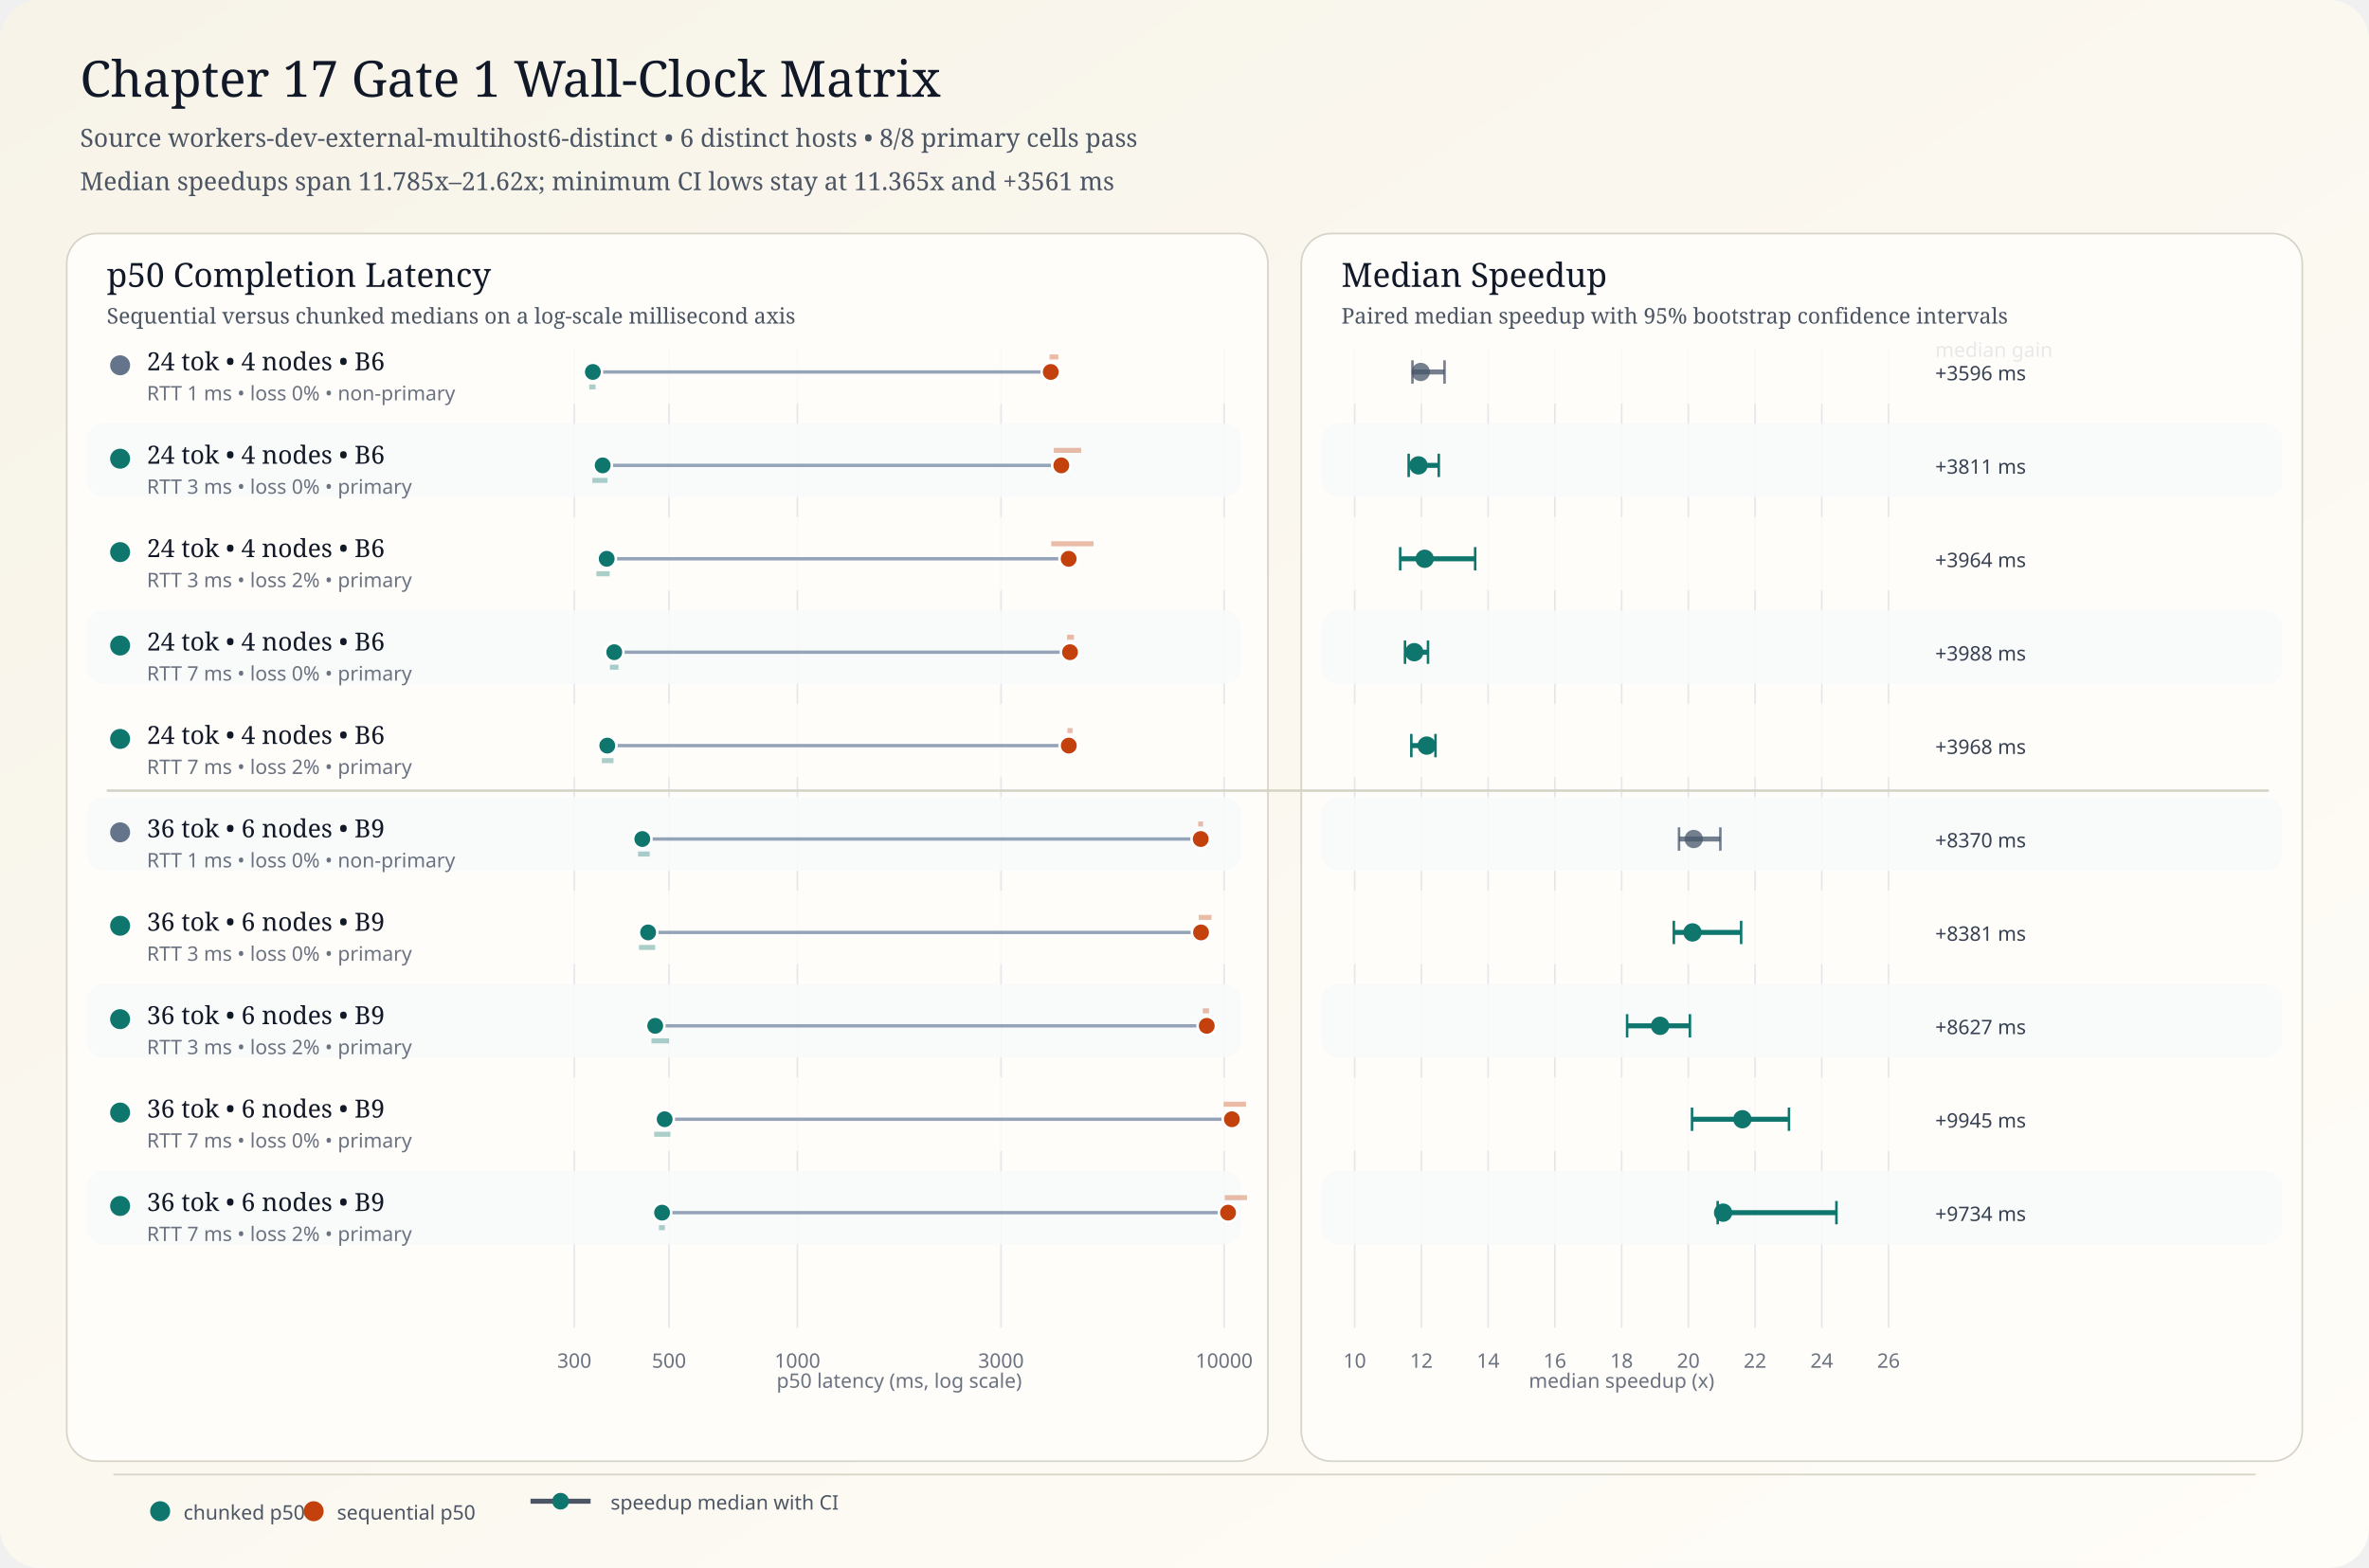
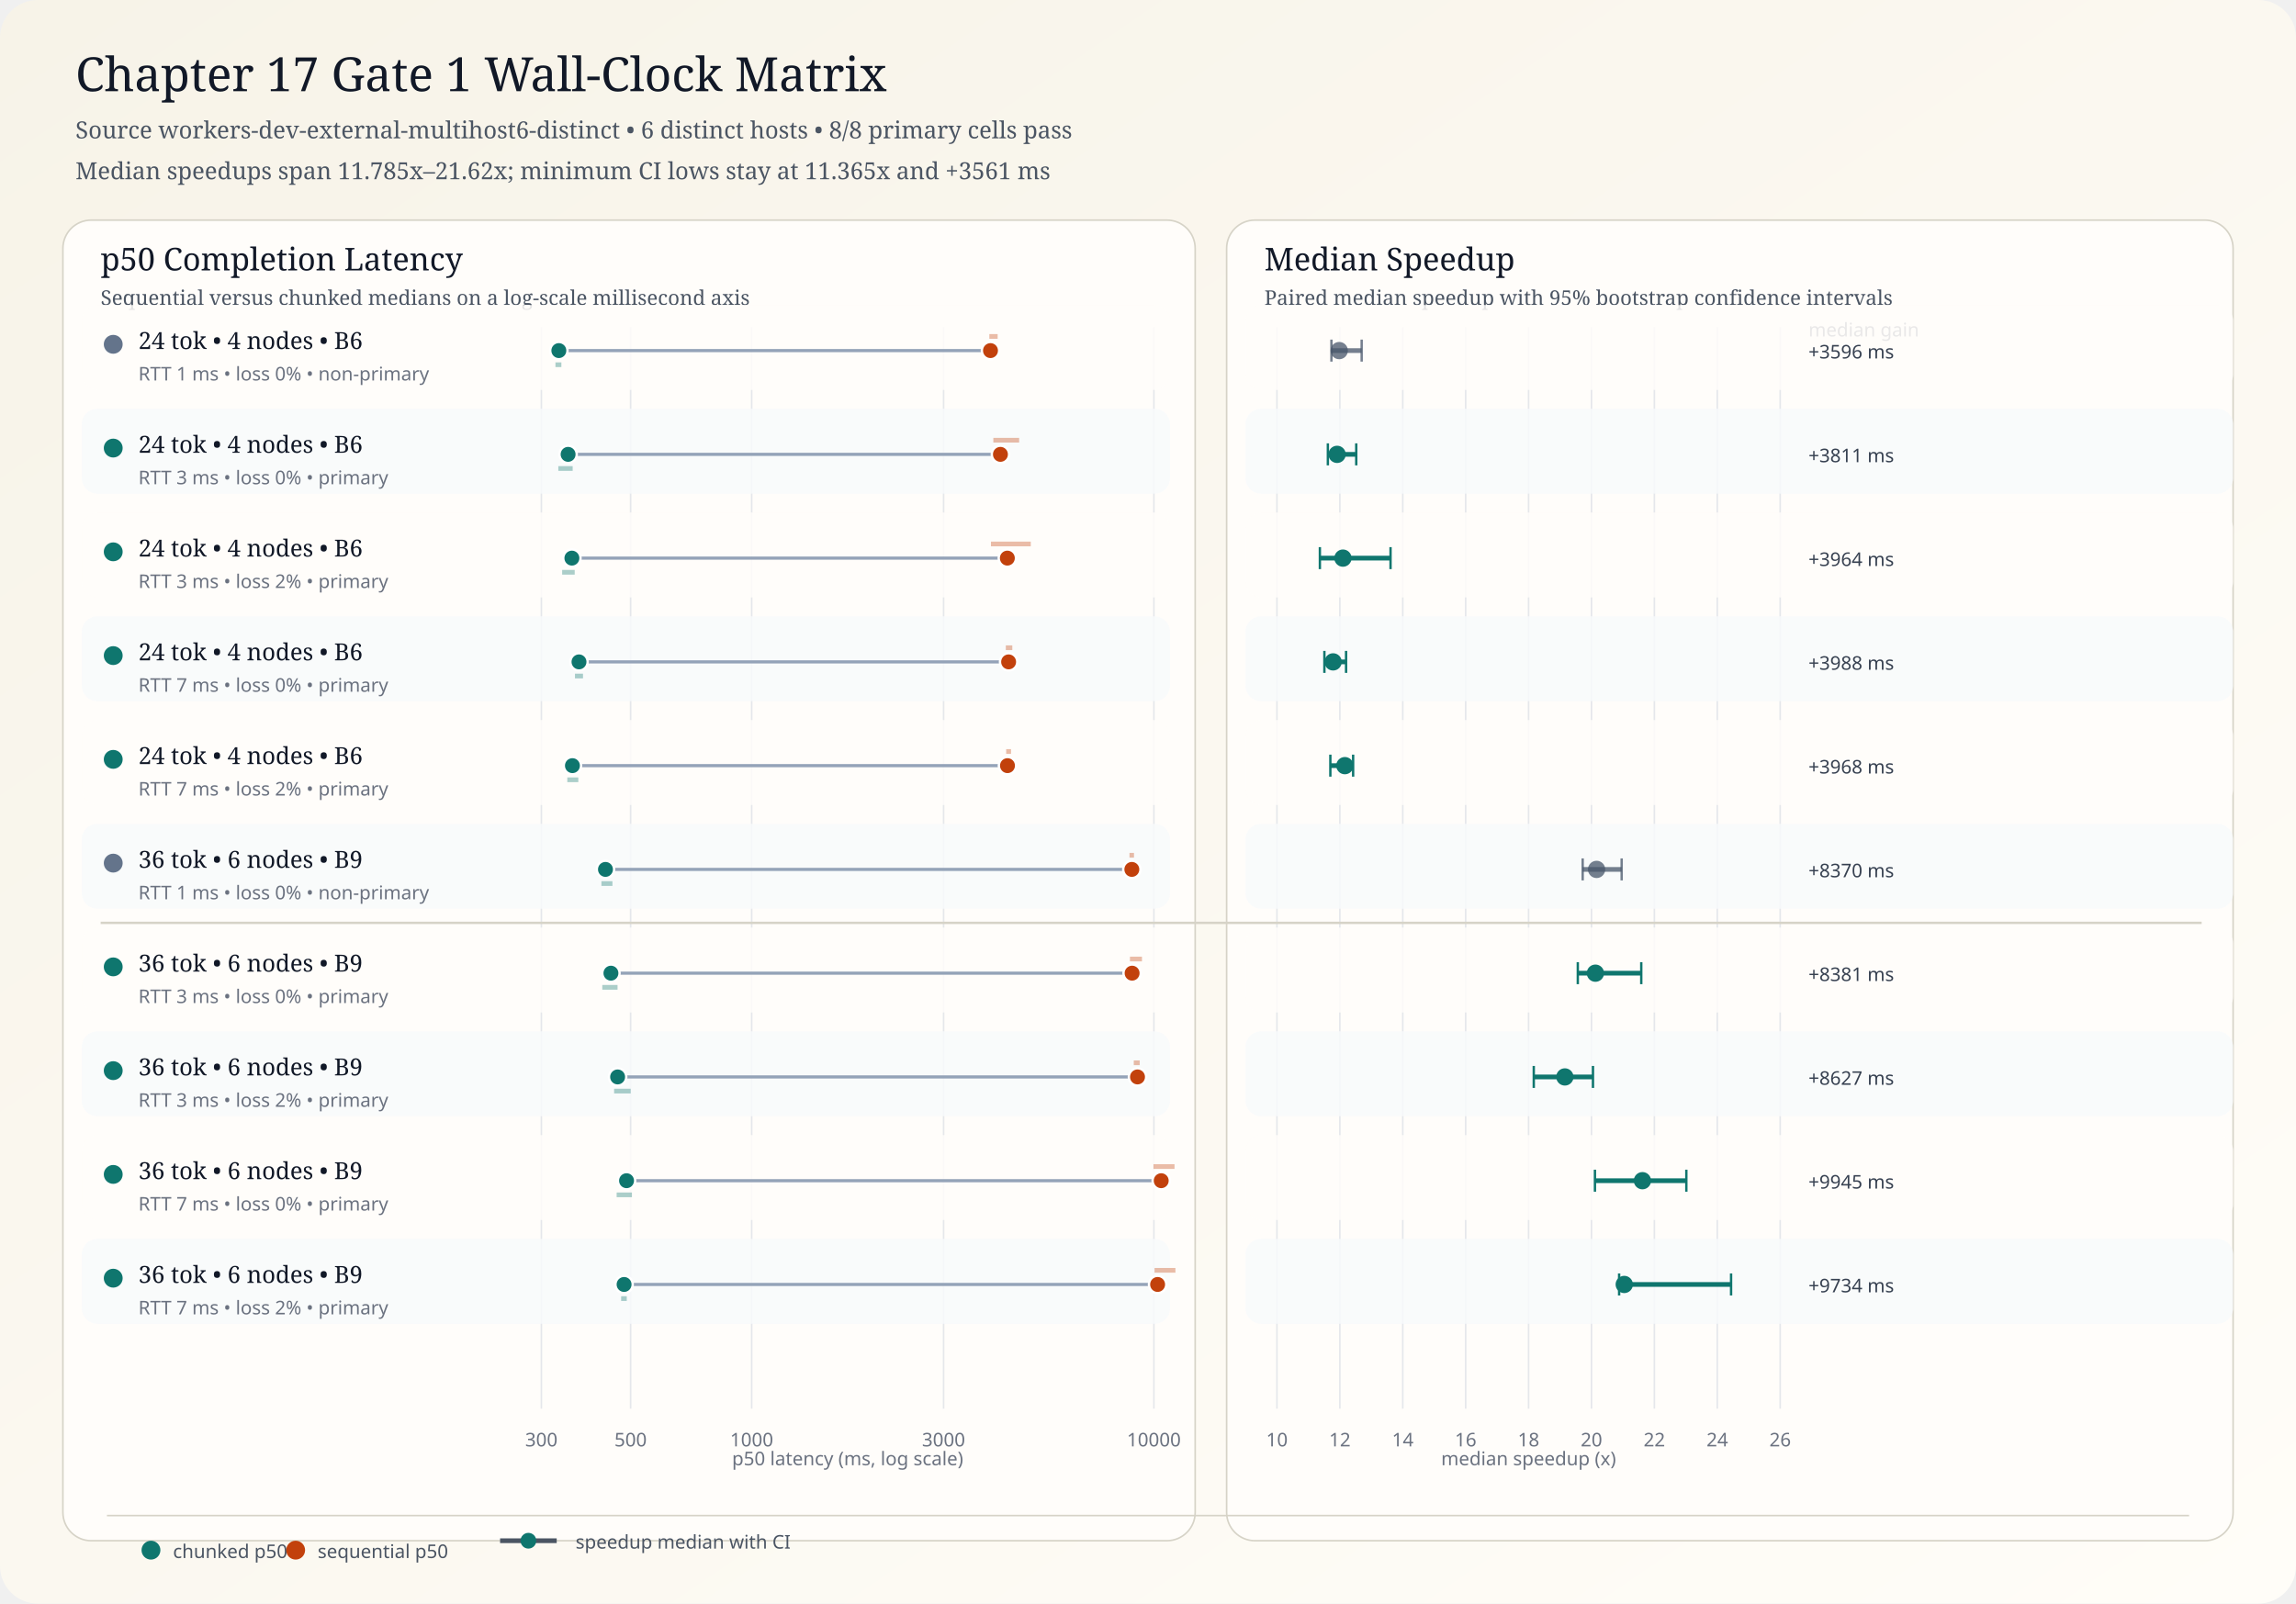
- <svg xmlns="http://www.w3.org/2000/svg" width="1420" height="940" viewBox="0 0 1420 940" role="img" aria-labelledby="title desc">
+ <svg xmlns="http://www.w3.org/2000/svg" width="1460" height="1020" viewBox="0 0 1460 1020" role="img" aria-labelledby="title desc">
  <defs>
    <linearGradient id="gate1bg" x1="0%" y1="0%" x2="100%" y2="100%">
      <stop offset="0%" stop-color="#f7f3e8" />
      <stop offset="100%" stop-color="#fffdf8" />
    </linearGradient>
  </defs>
-   <rect width="1420" height="940" rx="24" fill="url(#gate1bg)" />
+   <rect width="1460" height="1020" rx="24" fill="url(#gate1bg)" />
  <text x="48" y="58" font-family="Georgia, serif" font-size="30" fill="#111827">Chapter 17 Gate 1 Wall-Clock Matrix</text>
  <text x="48" y="88" font-family="Georgia, serif" font-size="15" fill="#4b5563">Source workers-dev-external-multihost6-distinct • 6 distinct hosts • 8/8 primary cells pass</text>
  <text x="48" y="114" font-family="Georgia, serif" font-size="15" fill="#4b5563">Median speedups span 11.785x–21.62x; minimum CI lows stay at 11.365x and +3561 ms</text>
-   <rect x="40" y="140" width="720" height="736" rx="18" fill="#fffdfa" stroke="#d6d3c7" />
-   <rect x="780" y="140" width="600" height="736" rx="18" fill="#fffdfa" stroke="#d6d3c7" />
+   <rect x="40" y="140" width="720" height="840" rx="18" fill="#fffdfa" stroke="#d6d3c7" />
+   <rect x="780" y="140" width="640" height="840" rx="18" fill="#fffdfa" stroke="#d6d3c7" />
  <text x="64" y="172" font-family="Georgia, serif" font-size="20" fill="#111827">p50 Completion Latency</text>
  <text x="64" y="194" font-family="Georgia, serif" font-size="13" fill="#4b5563">Sequential versus chunked medians on a log-scale millisecond axis</text>
  <text x="804" y="172" font-family="Georgia, serif" font-size="20" fill="#111827">Median Speedup</text>
  <text x="804" y="194" font-family="Georgia, serif" font-size="13" fill="#4b5563">Paired median speedup with 95% bootstrap confidence intervals</text>
-   <line x1="344.252" y1="208" x2="344.252" y2="796" stroke="#e5e7eb" stroke-width="1" />
-   <text x="344.252" y="820" text-anchor="middle" font-family="system-ui, sans-serif" font-size="12" fill="#6b7280">300</text>
-   <line x1="400.992" y1="208" x2="400.992" y2="796" stroke="#e5e7eb" stroke-width="1" />
-   <text x="400.992" y="820" text-anchor="middle" font-family="system-ui, sans-serif" font-size="12" fill="#6b7280">500</text>
-   <line x1="477.985" y1="208" x2="477.985" y2="796" stroke="#e5e7eb" stroke-width="1" />
-   <text x="477.985" y="820" text-anchor="middle" font-family="system-ui, sans-serif" font-size="12" fill="#6b7280">1000</text>
-   <line x1="600.015" y1="208" x2="600.015" y2="796" stroke="#e5e7eb" stroke-width="1" />
-   <text x="600.015" y="820" text-anchor="middle" font-family="system-ui, sans-serif" font-size="12" fill="#6b7280">3000</text>
-   <line x1="733.748" y1="208" x2="733.748" y2="796" stroke="#e5e7eb" stroke-width="1" />
-   <text x="733.748" y="820" text-anchor="middle" font-family="system-ui, sans-serif" font-size="12" fill="#6b7280">10000</text>
-   <text x="539" y="832" text-anchor="middle" font-family="system-ui, sans-serif" font-size="12" fill="#6b7280">p50 latency (ms, log scale)</text>
-   <line x1="812" y1="208" x2="812" y2="796" stroke="#e5e7eb" stroke-width="1" />
-   <text x="812" y="820" text-anchor="middle" font-family="system-ui, sans-serif" font-size="12" fill="#6b7280">10</text>
-   <line x1="852" y1="208" x2="852" y2="796" stroke="#e5e7eb" stroke-width="1" />
-   <text x="852" y="820" text-anchor="middle" font-family="system-ui, sans-serif" font-size="12" fill="#6b7280">12</text>
-   <line x1="892" y1="208" x2="892" y2="796" stroke="#e5e7eb" stroke-width="1" />
-   <text x="892" y="820" text-anchor="middle" font-family="system-ui, sans-serif" font-size="12" fill="#6b7280">14</text>
-   <line x1="932" y1="208" x2="932" y2="796" stroke="#e5e7eb" stroke-width="1" />
-   <text x="932" y="820" text-anchor="middle" font-family="system-ui, sans-serif" font-size="12" fill="#6b7280">16</text>
-   <line x1="972" y1="208" x2="972" y2="796" stroke="#e5e7eb" stroke-width="1" />
-   <text x="972" y="820" text-anchor="middle" font-family="system-ui, sans-serif" font-size="12" fill="#6b7280">18</text>
-   <line x1="1012" y1="208" x2="1012" y2="796" stroke="#e5e7eb" stroke-width="1" />
-   <text x="1012" y="820" text-anchor="middle" font-family="system-ui, sans-serif" font-size="12" fill="#6b7280">20</text>
-   <line x1="1052" y1="208" x2="1052" y2="796" stroke="#e5e7eb" stroke-width="1" />
-   <text x="1052" y="820" text-anchor="middle" font-family="system-ui, sans-serif" font-size="12" fill="#6b7280">22</text>
-   <line x1="1092" y1="208" x2="1092" y2="796" stroke="#e5e7eb" stroke-width="1" />
-   <text x="1092" y="820" text-anchor="middle" font-family="system-ui, sans-serif" font-size="12" fill="#6b7280">24</text>
-   <line x1="1132" y1="208" x2="1132" y2="796" stroke="#e5e7eb" stroke-width="1" />
-   <text x="1132" y="820" text-anchor="middle" font-family="system-ui, sans-serif" font-size="12" fill="#6b7280">26</text>
-   <text x="972" y="832" text-anchor="middle" font-family="system-ui, sans-serif" font-size="12" fill="#6b7280">median speedup (x)</text>
-   <text x="1160" y="214" font-family="system-ui, sans-serif" font-size="12" fill="#6b7280">median gain</text>
-   <line x1="68" y1="884" x2="1352" y2="884" stroke="#d6d3c7" stroke-width="1" />
-   <circle cx="96" cy="906" r="6" fill="#0f766e" />
-   <text x="110" y="911" font-family="system-ui, sans-serif" font-size="12" fill="#4b5563">chunked p50</text>
-   <circle cx="188" cy="906" r="6" fill="#c2410c" />
-   <text x="202" y="911" font-family="system-ui, sans-serif" font-size="12" fill="#4b5563">sequential p50</text>
-   <line x1="318" y1="900" x2="354" y2="900" stroke="#4b5563" stroke-width="3" />
-   <circle cx="336" cy="900" r="5" fill="#0f766e" />
-   <text x="366" y="905" font-family="system-ui, sans-serif" font-size="12" fill="#4b5563">speedup median with CI</text>
-   <rect x="52" y="198" width="692" height="44" rx="10" fill="#fffdfa" opacity="0.85" />
-   <rect x="792" y="198" width="576" height="44" rx="10" fill="#fffdfa" opacity="0.85" />
+   <line x1="344.252" y1="208" x2="344.252" y2="896" stroke="#e5e7eb" stroke-width="1" />
+   <text x="344.252" y="920" text-anchor="middle" font-family="system-ui, sans-serif" font-size="12" fill="#6b7280">300</text>
+   <line x1="400.992" y1="208" x2="400.992" y2="896" stroke="#e5e7eb" stroke-width="1" />
+   <text x="400.992" y="920" text-anchor="middle" font-family="system-ui, sans-serif" font-size="12" fill="#6b7280">500</text>
+   <line x1="477.985" y1="208" x2="477.985" y2="896" stroke="#e5e7eb" stroke-width="1" />
+   <text x="477.985" y="920" text-anchor="middle" font-family="system-ui, sans-serif" font-size="12" fill="#6b7280">1000</text>
+   <line x1="600.015" y1="208" x2="600.015" y2="896" stroke="#e5e7eb" stroke-width="1" />
+   <text x="600.015" y="920" text-anchor="middle" font-family="system-ui, sans-serif" font-size="12" fill="#6b7280">3000</text>
+   <line x1="733.748" y1="208" x2="733.748" y2="896" stroke="#e5e7eb" stroke-width="1" />
+   <text x="733.748" y="920" text-anchor="middle" font-family="system-ui, sans-serif" font-size="12" fill="#6b7280">10000</text>
+   <text x="539" y="932" text-anchor="middle" font-family="system-ui, sans-serif" font-size="12" fill="#6b7280">p50 latency (ms, log scale)</text>
+   <line x1="812" y1="208" x2="812" y2="896" stroke="#e5e7eb" stroke-width="1" />
+   <text x="812" y="920" text-anchor="middle" font-family="system-ui, sans-serif" font-size="12" fill="#6b7280">10</text>
+   <line x1="852" y1="208" x2="852" y2="896" stroke="#e5e7eb" stroke-width="1" />
+   <text x="852" y="920" text-anchor="middle" font-family="system-ui, sans-serif" font-size="12" fill="#6b7280">12</text>
+   <line x1="892" y1="208" x2="892" y2="896" stroke="#e5e7eb" stroke-width="1" />
+   <text x="892" y="920" text-anchor="middle" font-family="system-ui, sans-serif" font-size="12" fill="#6b7280">14</text>
+   <line x1="932" y1="208" x2="932" y2="896" stroke="#e5e7eb" stroke-width="1" />
+   <text x="932" y="920" text-anchor="middle" font-family="system-ui, sans-serif" font-size="12" fill="#6b7280">16</text>
+   <line x1="972" y1="208" x2="972" y2="896" stroke="#e5e7eb" stroke-width="1" />
+   <text x="972" y="920" text-anchor="middle" font-family="system-ui, sans-serif" font-size="12" fill="#6b7280">18</text>
+   <line x1="1012" y1="208" x2="1012" y2="896" stroke="#e5e7eb" stroke-width="1" />
+   <text x="1012" y="920" text-anchor="middle" font-family="system-ui, sans-serif" font-size="12" fill="#6b7280">20</text>
+   <line x1="1052" y1="208" x2="1052" y2="896" stroke="#e5e7eb" stroke-width="1" />
+   <text x="1052" y="920" text-anchor="middle" font-family="system-ui, sans-serif" font-size="12" fill="#6b7280">22</text>
+   <line x1="1092" y1="208" x2="1092" y2="896" stroke="#e5e7eb" stroke-width="1" />
+   <text x="1092" y="920" text-anchor="middle" font-family="system-ui, sans-serif" font-size="12" fill="#6b7280">24</text>
+   <line x1="1132" y1="208" x2="1132" y2="896" stroke="#e5e7eb" stroke-width="1" />
+   <text x="1132" y="920" text-anchor="middle" font-family="system-ui, sans-serif" font-size="12" fill="#6b7280">26</text>
+   <text x="972" y="932" text-anchor="middle" font-family="system-ui, sans-serif" font-size="12" fill="#6b7280">median speedup (x)</text>
+   <text x="1150" y="214" font-family="system-ui, sans-serif" font-size="12" fill="#6b7280">median gain</text>
+   <line x1="68" y1="964" x2="1392" y2="964" stroke="#d6d3c7" stroke-width="1" />
+   <circle cx="96" cy="986" r="6" fill="#0f766e" />
+   <text x="110" y="991" font-family="system-ui, sans-serif" font-size="12" fill="#4b5563">chunked p50</text>
+   <circle cx="188" cy="986" r="6" fill="#c2410c" />
+   <text x="202" y="991" font-family="system-ui, sans-serif" font-size="12" fill="#4b5563">sequential p50</text>
+   <line x1="318" y1="980" x2="354" y2="980" stroke="#4b5563" stroke-width="3" />
+   <circle cx="336" cy="980" r="5" fill="#0f766e" />
+   <text x="366" y="985" font-family="system-ui, sans-serif" font-size="12" fill="#4b5563">speedup median with CI</text>
+   <rect x="52" y="194" width="692" height="54" rx="10" fill="#fffdfa" opacity="0.85" />
+   <rect x="792" y="194" width="628" height="54" rx="10" fill="#fffdfa" opacity="0.85" />
  <circle cx="72" cy="219" r="6" fill="#64748b" />
  <text x="88" y="222" font-family="Georgia, serif" font-size="15" fill="#111827">24 tok • 4 nodes • B6</text>
-   <text x="88" y="240" font-family="system-ui, sans-serif" font-size="12" fill="#6b7280">RTT 1 ms • loss 0% • non-primary</text>
+   <text x="88" y="242" font-family="system-ui, sans-serif" font-size="12" fill="#6b7280">RTT 1 ms • loss 0% • non-primary</text>
  <line x1="353.202" y1="232" x2="356.969" y2="232" stroke="#0f766e" stroke-width="3" opacity="0.35" />
  <line x1="629.112" y1="214" x2="634.396" y2="214" stroke="#c2410c" stroke-width="3" opacity="0.35" />
  <line x1="355.366" y1="223" x2="629.839" y2="223" stroke="#94a3b8" stroke-width="2" />
  <circle cx="355.366" cy="223" r="5.5" fill="#0f766e" stroke="#ffffff" stroke-width="1.5" />
  <circle cx="629.839" cy="223" r="5.5" fill="#c2410c" stroke="#ffffff" stroke-width="1.5" />
  <line x1="846.634" y1="223" x2="865.87" y2="223" stroke="#475569" stroke-width="3" opacity="0.75" />
  <line x1="846.634" y1="216" x2="846.634" y2="230" stroke="#475569" stroke-width="1.5" opacity="0.75" />
  <line x1="865.87" y1="216" x2="865.87" y2="230" stroke="#475569" stroke-width="1.5" opacity="0.75" />
  <circle cx="851.604" cy="223" r="5.5" fill="#475569" opacity="0.75" />
-   <text x="1160" y="228" font-family="system-ui, sans-serif" font-size="12" fill="#374151">+3596 ms</text>
-   <rect x="52" y="254" width="692" height="44" rx="10" fill="#f8fafc" opacity="0.85" />
-   <rect x="792" y="254" width="576" height="44" rx="10" fill="#f8fafc" opacity="0.85" />
-   <circle cx="72" cy="275" r="6" fill="#0f766e" />
-   <text x="88" y="278" font-family="Georgia, serif" font-size="15" fill="#111827">24 tok • 4 nodes • B6</text>
-   <text x="88" y="296" font-family="system-ui, sans-serif" font-size="12" fill="#6b7280">RTT 3 ms • loss 0% • primary</text>
-   <line x1="355.033" y1="288" x2="364.149" y2="288" stroke="#0f766e" stroke-width="3" opacity="0.35" />
-   <line x1="631.656" y1="270" x2="648.061" y2="270" stroke="#c2410c" stroke-width="3" opacity="0.35" />
-   <line x1="361.248" y1="279" x2="636.163" y2="279" stroke="#94a3b8" stroke-width="2" />
-   <circle cx="361.248" cy="279" r="5.5" fill="#0f766e" stroke="#ffffff" stroke-width="1.5" />
-   <circle cx="636.163" cy="279" r="5.5" fill="#c2410c" stroke="#ffffff" stroke-width="1.5" />
-   <line x1="844.369" y1="279" x2="862.419" y2="279" stroke="#0f766e" stroke-width="3" opacity="1" />
-   <line x1="844.369" y1="272" x2="844.369" y2="286" stroke="#0f766e" stroke-width="1.5" opacity="1" />
-   <line x1="862.419" y1="272" x2="862.419" y2="286" stroke="#0f766e" stroke-width="1.5" opacity="1" />
-   <circle cx="850.245" cy="279" r="5.5" fill="#0f766e" opacity="1" />
-   <text x="1160" y="284" font-family="system-ui, sans-serif" font-size="12" fill="#374151">+3811 ms</text>
-   <rect x="52" y="310" width="692" height="44" rx="10" fill="#fffdfa" opacity="0.85" />
-   <rect x="792" y="310" width="576" height="44" rx="10" fill="#fffdfa" opacity="0.85" />
-   <circle cx="72" cy="331" r="6" fill="#0f766e" />
-   <text x="88" y="334" font-family="Georgia, serif" font-size="15" fill="#111827">24 tok • 4 nodes • B6</text>
-   <text x="88" y="352" font-family="system-ui, sans-serif" font-size="12" fill="#6b7280">RTT 3 ms • loss 2% • primary</text>
-   <line x1="357.466" y1="344" x2="365.445" y2="344" stroke="#0f766e" stroke-width="3" opacity="0.35" />
-   <line x1="630.119" y1="326" x2="655.457" y2="326" stroke="#c2410c" stroke-width="3" opacity="0.35" />
-   <line x1="363.663" y1="335" x2="640.559" y2="335" stroke="#94a3b8" stroke-width="2" />
-   <circle cx="363.663" cy="335" r="5.5" fill="#0f766e" stroke="#ffffff" stroke-width="1.5" />
-   <circle cx="640.559" cy="335" r="5.5" fill="#c2410c" stroke="#ffffff" stroke-width="1.5" />
-   <line x1="839.292" y1="335" x2="884.231" y2="335" stroke="#0f766e" stroke-width="3" opacity="1" />
-   <line x1="839.292" y1="328" x2="839.292" y2="342" stroke="#0f766e" stroke-width="1.5" opacity="1" />
-   <line x1="884.231" y1="328" x2="884.231" y2="342" stroke="#0f766e" stroke-width="1.5" opacity="1" />
-   <circle cx="853.959" cy="335" r="5.5" fill="#0f766e" opacity="1" />
-   <text x="1160" y="340" font-family="system-ui, sans-serif" font-size="12" fill="#374151">+3964 ms</text>
-   <rect x="52" y="366" width="692" height="44" rx="10" fill="#f8fafc" opacity="0.85" />
-   <rect x="792" y="366" width="576" height="44" rx="10" fill="#f8fafc" opacity="0.85" />
-   <circle cx="72" cy="387" r="6" fill="#0f766e" />
-   <text x="88" y="390" font-family="Georgia, serif" font-size="15" fill="#111827">24 tok • 4 nodes • B6</text>
-   <text x="88" y="408" font-family="system-ui, sans-serif" font-size="12" fill="#6b7280">RTT 7 ms • loss 0% • primary</text>
-   <line x1="365.611" y1="400" x2="370.723" y2="400" stroke="#0f766e" stroke-width="3" opacity="0.35" />
-   <line x1="639.588" y1="382" x2="643.72" y2="382" stroke="#c2410c" stroke-width="3" opacity="0.35" />
-   <line x1="368.18" y1="391" x2="641.368" y2="391" stroke="#94a3b8" stroke-width="2" />
-   <circle cx="368.18" cy="391" r="5.5" fill="#0f766e" stroke="#ffffff" stroke-width="1.5" />
-   <circle cx="641.368" cy="391" r="5.5" fill="#c2410c" stroke="#ffffff" stroke-width="1.5" />
-   <line x1="842.162" y1="391" x2="855.955" y2="391" stroke="#0f766e" stroke-width="3" opacity="1" />
-   <line x1="842.162" y1="384" x2="842.162" y2="398" stroke="#0f766e" stroke-width="1.5" opacity="1" />
-   <line x1="855.955" y1="384" x2="855.955" y2="398" stroke="#0f766e" stroke-width="1.5" opacity="1" />
-   <circle cx="847.709" cy="391" r="5.5" fill="#0f766e" opacity="1" />
-   <text x="1160" y="396" font-family="system-ui, sans-serif" font-size="12" fill="#374151">+3988 ms</text>
-   <rect x="52" y="422" width="692" height="44" rx="10" fill="#fffdfa" opacity="0.85" />
-   <rect x="792" y="422" width="576" height="44" rx="10" fill="#fffdfa" opacity="0.85" />
-   <circle cx="72" cy="443" r="6" fill="#0f766e" />
-   <text x="88" y="446" font-family="Georgia, serif" font-size="15" fill="#111827">24 tok • 4 nodes • B6</text>
-   <text x="88" y="464" font-family="system-ui, sans-serif" font-size="12" fill="#6b7280">RTT 7 ms • loss 2% • primary</text>
-   <line x1="360.736" y1="456" x2="367.736" y2="456" stroke="#0f766e" stroke-width="3" opacity="0.35" />
-   <line x1="639.825" y1="438" x2="642.905" y2="438" stroke="#c2410c" stroke-width="3" opacity="0.35" />
-   <line x1="364.005" y1="447" x2="640.645" y2="447" stroke="#94a3b8" stroke-width="2" />
-   <circle cx="364.005" cy="447" r="5.5" fill="#0f766e" stroke="#ffffff" stroke-width="1.5" />
-   <circle cx="640.645" cy="447" r="5.5" fill="#c2410c" stroke="#ffffff" stroke-width="1.5" />
-   <line x1="845.958" y1="447" x2="860.44" y2="447" stroke="#0f766e" stroke-width="3" opacity="1" />
-   <line x1="845.958" y1="440" x2="845.958" y2="454" stroke="#0f766e" stroke-width="1.5" opacity="1" />
-   <line x1="860.44" y1="440" x2="860.44" y2="454" stroke="#0f766e" stroke-width="1.5" opacity="1" />
-   <circle cx="855.188" cy="447" r="5.5" fill="#0f766e" opacity="1" />
-   <text x="1160" y="452" font-family="system-ui, sans-serif" font-size="12" fill="#374151">+3968 ms</text>
-   <rect x="52" y="478" width="692" height="44" rx="10" fill="#f8fafc" opacity="0.85" />
-   <rect x="792" y="478" width="576" height="44" rx="10" fill="#f8fafc" opacity="0.85" />
-   <line x1="64" y1="474" x2="1360" y2="474" stroke="#d6d3c7" stroke-width="1.5" />
-   <circle cx="72" cy="499" r="6" fill="#64748b" />
-   <text x="88" y="502" font-family="Georgia, serif" font-size="15" fill="#111827">36 tok • 6 nodes • B9</text>
-   <text x="88" y="520" font-family="system-ui, sans-serif" font-size="12" fill="#6b7280">RTT 1 ms • loss 0% • non-primary</text>
-   <line x1="382.436" y1="512" x2="389.451" y2="512" stroke="#0f766e" stroke-width="3" opacity="0.35" />
-   <line x1="718.221" y1="494" x2="721.093" y2="494" stroke="#c2410c" stroke-width="3" opacity="0.35" />
-   <line x1="385.007" y1="503" x2="719.723" y2="503" stroke="#94a3b8" stroke-width="2" />
-   <circle cx="385.007" cy="503" r="5.5" fill="#0f766e" stroke="#ffffff" stroke-width="1.5" />
-   <circle cx="719.723" cy="503" r="5.5" fill="#c2410c" stroke="#ffffff" stroke-width="1.5" />
-   <line x1="1006.411" y1="503" x2="1031.199" y2="503" stroke="#475569" stroke-width="3" opacity="0.75" />
-   <line x1="1006.411" y1="496" x2="1006.411" y2="510" stroke="#475569" stroke-width="1.5" opacity="0.75" />
-   <line x1="1031.199" y1="496" x2="1031.199" y2="510" stroke="#475569" stroke-width="1.5" opacity="0.75" />
-   <circle cx="1015.255" cy="503" r="5.5" fill="#475569" opacity="0.75" />
-   <text x="1160" y="508" font-family="system-ui, sans-serif" font-size="12" fill="#374151">+8370 ms</text>
-   <rect x="52" y="534" width="692" height="44" rx="10" fill="#fffdfa" opacity="0.85" />
-   <rect x="792" y="534" width="576" height="44" rx="10" fill="#fffdfa" opacity="0.85" />
-   <circle cx="72" cy="555" r="6" fill="#0f766e" />
-   <text x="88" y="558" font-family="Georgia, serif" font-size="15" fill="#111827">36 tok • 6 nodes • B9</text>
-   <text x="88" y="576" font-family="system-ui, sans-serif" font-size="12" fill="#6b7280">RTT 3 ms • loss 0% • primary</text>
-   <line x1="382.988" y1="568" x2="392.693" y2="568" stroke="#0f766e" stroke-width="3" opacity="0.35" />
-   <line x1="718.522" y1="550" x2="726.161" y2="550" stroke="#c2410c" stroke-width="3" opacity="0.35" />
-   <line x1="388.485" y1="559" x2="719.894" y2="559" stroke="#94a3b8" stroke-width="2" />
-   <circle cx="388.485" cy="559" r="5.5" fill="#0f766e" stroke="#ffffff" stroke-width="1.5" />
-   <circle cx="719.894" cy="559" r="5.5" fill="#c2410c" stroke="#ffffff" stroke-width="1.5" />
-   <line x1="1003.308" y1="559" x2="1043.659" y2="559" stroke="#0f766e" stroke-width="3" opacity="1" />
-   <line x1="1003.308" y1="552" x2="1003.308" y2="566" stroke="#0f766e" stroke-width="1.5" opacity="1" />
-   <line x1="1043.659" y1="552" x2="1043.659" y2="566" stroke="#0f766e" stroke-width="1.5" opacity="1" />
-   <circle cx="1014.504" cy="559" r="5.5" fill="#0f766e" opacity="1" />
-   <text x="1160" y="564" font-family="system-ui, sans-serif" font-size="12" fill="#374151">+8381 ms</text>
-   <rect x="52" y="590" width="692" height="44" rx="10" fill="#f8fafc" opacity="0.85" />
-   <rect x="792" y="590" width="576" height="44" rx="10" fill="#f8fafc" opacity="0.85" />
-   <circle cx="72" cy="611" r="6" fill="#0f766e" />
-   <text x="88" y="614" font-family="Georgia, serif" font-size="15" fill="#111827">36 tok • 6 nodes • B9</text>
-   <text x="88" y="632" font-family="system-ui, sans-serif" font-size="12" fill="#6b7280">RTT 3 ms • loss 2% • primary</text>
-   <line x1="390.505" y1="624" x2="401.061" y2="624" stroke="#0f766e" stroke-width="3" opacity="0.35" />
-   <line x1="720.954" y1="606" x2="724.71" y2="606" stroke="#c2410c" stroke-width="3" opacity="0.35" />
-   <line x1="392.738" y1="615" x2="723.327" y2="615" stroke="#94a3b8" stroke-width="2" />
-   <circle cx="392.738" cy="615" r="5.5" fill="#0f766e" stroke="#ffffff" stroke-width="1.5" />
-   <circle cx="723.327" cy="615" r="5.5" fill="#c2410c" stroke="#ffffff" stroke-width="1.5" />
-   <line x1="975.306" y1="615" x2="1012.951" y2="615" stroke="#0f766e" stroke-width="3" opacity="1" />
-   <line x1="975.306" y1="608" x2="975.306" y2="622" stroke="#0f766e" stroke-width="1.5" opacity="1" />
-   <line x1="1012.951" y1="608" x2="1012.951" y2="622" stroke="#0f766e" stroke-width="1.5" opacity="1" />
-   <circle cx="995.078" cy="615" r="5.5" fill="#0f766e" opacity="1" />
-   <text x="1160" y="620" font-family="system-ui, sans-serif" font-size="12" fill="#374151">+8627 ms</text>
-   <rect x="52" y="646" width="692" height="44" rx="10" fill="#fffdfa" opacity="0.85" />
-   <rect x="792" y="646" width="576" height="44" rx="10" fill="#fffdfa" opacity="0.85" />
-   <circle cx="72" cy="667" r="6" fill="#0f766e" />
-   <text x="88" y="670" font-family="Georgia, serif" font-size="15" fill="#111827">36 tok • 6 nodes • B9</text>
-   <text x="88" y="688" font-family="system-ui, sans-serif" font-size="12" fill="#6b7280">RTT 7 ms • loss 0% • primary</text>
-   <line x1="392.12" y1="680" x2="401.838" y2="680" stroke="#0f766e" stroke-width="3" opacity="0.35" />
-   <line x1="733.469" y1="662" x2="746.86" y2="662" stroke="#c2410c" stroke-width="3" opacity="0.35" />
-   <line x1="398.415" y1="671" x2="738.4" y2="671" stroke="#94a3b8" stroke-width="2" />
-   <circle cx="398.415" cy="671" r="5.5" fill="#0f766e" stroke="#ffffff" stroke-width="1.5" />
-   <circle cx="738.4" cy="671" r="5.5" fill="#c2410c" stroke="#ffffff" stroke-width="1.5" />
-   <line x1="1014.208" y1="671" x2="1072.325" y2="671" stroke="#0f766e" stroke-width="3" opacity="1" />
-   <line x1="1014.208" y1="664" x2="1014.208" y2="678" stroke="#0f766e" stroke-width="1.5" opacity="1" />
-   <line x1="1072.325" y1="664" x2="1072.325" y2="678" stroke="#0f766e" stroke-width="1.5" opacity="1" />
-   <circle cx="1044.408" cy="671" r="5.5" fill="#0f766e" opacity="1" />
-   <text x="1160" y="676" font-family="system-ui, sans-serif" font-size="12" fill="#374151">+9945 ms</text>
-   <rect x="52" y="702" width="692" height="44" rx="10" fill="#f8fafc" opacity="0.85" />
-   <rect x="792" y="702" width="576" height="44" rx="10" fill="#f8fafc" opacity="0.85" />
-   <circle cx="72" cy="723" r="6" fill="#0f766e" />
-   <text x="88" y="726" font-family="Georgia, serif" font-size="15" fill="#111827">36 tok • 6 nodes • B9</text>
-   <text x="88" y="744" font-family="system-ui, sans-serif" font-size="12" fill="#6b7280">RTT 7 ms • loss 2% • primary</text>
-   <line x1="394.977" y1="736" x2="398.555" y2="736" stroke="#0f766e" stroke-width="3" opacity="0.35" />
-   <line x1="734.172" y1="718" x2="747.432" y2="718" stroke="#c2410c" stroke-width="3" opacity="0.35" />
-   <line x1="396.852" y1="727" x2="736.111" y2="727" stroke="#94a3b8" stroke-width="2" />
-   <circle cx="396.852" cy="727" r="5.5" fill="#0f766e" stroke="#ffffff" stroke-width="1.5" />
-   <circle cx="736.111" cy="727" r="5.5" fill="#c2410c" stroke="#ffffff" stroke-width="1.5" />
-   <line x1="1029.582" y1="727" x2="1100.775" y2="727" stroke="#0f766e" stroke-width="3" opacity="1" />
-   <line x1="1029.582" y1="720" x2="1029.582" y2="734" stroke="#0f766e" stroke-width="1.5" opacity="1" />
-   <line x1="1100.775" y1="720" x2="1100.775" y2="734" stroke="#0f766e" stroke-width="1.5" opacity="1" />
-   <circle cx="1032.843" cy="727" r="5.5" fill="#0f766e" opacity="1" />
-   <text x="1160" y="732" font-family="system-ui, sans-serif" font-size="12" fill="#374151">+9734 ms</text>
+   <text x="1150" y="228" font-family="system-ui, sans-serif" font-size="12" fill="#374151">+3596 ms</text>
+   <rect x="52" y="260" width="692" height="54" rx="10" fill="#f8fafc" opacity="0.85" />
+   <rect x="792" y="260" width="628" height="54" rx="10" fill="#f8fafc" opacity="0.85" />
+   <circle cx="72" cy="285" r="6" fill="#0f766e" />
+   <text x="88" y="288" font-family="Georgia, serif" font-size="15" fill="#111827">24 tok • 4 nodes • B6</text>
+   <text x="88" y="308" font-family="system-ui, sans-serif" font-size="12" fill="#6b7280">RTT 3 ms • loss 0% • primary</text>
+   <line x1="355.033" y1="298" x2="364.149" y2="298" stroke="#0f766e" stroke-width="3" opacity="0.35" />
+   <line x1="631.656" y1="280" x2="648.061" y2="280" stroke="#c2410c" stroke-width="3" opacity="0.35" />
+   <line x1="361.248" y1="289" x2="636.163" y2="289" stroke="#94a3b8" stroke-width="2" />
+   <circle cx="361.248" cy="289" r="5.5" fill="#0f766e" stroke="#ffffff" stroke-width="1.5" />
+   <circle cx="636.163" cy="289" r="5.5" fill="#c2410c" stroke="#ffffff" stroke-width="1.5" />
+   <line x1="844.369" y1="289" x2="862.419" y2="289" stroke="#0f766e" stroke-width="3" opacity="1" />
+   <line x1="844.369" y1="282" x2="844.369" y2="296" stroke="#0f766e" stroke-width="1.5" opacity="1" />
+   <line x1="862.419" y1="282" x2="862.419" y2="296" stroke="#0f766e" stroke-width="1.5" opacity="1" />
+   <circle cx="850.245" cy="289" r="5.5" fill="#0f766e" opacity="1" />
+   <text x="1150" y="294" font-family="system-ui, sans-serif" font-size="12" fill="#374151">+3811 ms</text>
+   <rect x="52" y="326" width="692" height="54" rx="10" fill="#fffdfa" opacity="0.85" />
+   <rect x="792" y="326" width="628" height="54" rx="10" fill="#fffdfa" opacity="0.85" />
+   <circle cx="72" cy="351" r="6" fill="#0f766e" />
+   <text x="88" y="354" font-family="Georgia, serif" font-size="15" fill="#111827">24 tok • 4 nodes • B6</text>
+   <text x="88" y="374" font-family="system-ui, sans-serif" font-size="12" fill="#6b7280">RTT 3 ms • loss 2% • primary</text>
+   <line x1="357.466" y1="364" x2="365.445" y2="364" stroke="#0f766e" stroke-width="3" opacity="0.35" />
+   <line x1="630.119" y1="346" x2="655.457" y2="346" stroke="#c2410c" stroke-width="3" opacity="0.35" />
+   <line x1="363.663" y1="355" x2="640.559" y2="355" stroke="#94a3b8" stroke-width="2" />
+   <circle cx="363.663" cy="355" r="5.5" fill="#0f766e" stroke="#ffffff" stroke-width="1.5" />
+   <circle cx="640.559" cy="355" r="5.5" fill="#c2410c" stroke="#ffffff" stroke-width="1.5" />
+   <line x1="839.292" y1="355" x2="884.231" y2="355" stroke="#0f766e" stroke-width="3" opacity="1" />
+   <line x1="839.292" y1="348" x2="839.292" y2="362" stroke="#0f766e" stroke-width="1.5" opacity="1" />
+   <line x1="884.231" y1="348" x2="884.231" y2="362" stroke="#0f766e" stroke-width="1.5" opacity="1" />
+   <circle cx="853.959" cy="355" r="5.5" fill="#0f766e" opacity="1" />
+   <text x="1150" y="360" font-family="system-ui, sans-serif" font-size="12" fill="#374151">+3964 ms</text>
+   <rect x="52" y="392" width="692" height="54" rx="10" fill="#f8fafc" opacity="0.85" />
+   <rect x="792" y="392" width="628" height="54" rx="10" fill="#f8fafc" opacity="0.85" />
+   <circle cx="72" cy="417" r="6" fill="#0f766e" />
+   <text x="88" y="420" font-family="Georgia, serif" font-size="15" fill="#111827">24 tok • 4 nodes • B6</text>
+   <text x="88" y="440" font-family="system-ui, sans-serif" font-size="12" fill="#6b7280">RTT 7 ms • loss 0% • primary</text>
+   <line x1="365.611" y1="430" x2="370.723" y2="430" stroke="#0f766e" stroke-width="3" opacity="0.35" />
+   <line x1="639.588" y1="412" x2="643.72" y2="412" stroke="#c2410c" stroke-width="3" opacity="0.35" />
+   <line x1="368.18" y1="421" x2="641.368" y2="421" stroke="#94a3b8" stroke-width="2" />
+   <circle cx="368.18" cy="421" r="5.5" fill="#0f766e" stroke="#ffffff" stroke-width="1.5" />
+   <circle cx="641.368" cy="421" r="5.5" fill="#c2410c" stroke="#ffffff" stroke-width="1.5" />
+   <line x1="842.162" y1="421" x2="855.955" y2="421" stroke="#0f766e" stroke-width="3" opacity="1" />
+   <line x1="842.162" y1="414" x2="842.162" y2="428" stroke="#0f766e" stroke-width="1.5" opacity="1" />
+   <line x1="855.955" y1="414" x2="855.955" y2="428" stroke="#0f766e" stroke-width="1.5" opacity="1" />
+   <circle cx="847.709" cy="421" r="5.5" fill="#0f766e" opacity="1" />
+   <text x="1150" y="426" font-family="system-ui, sans-serif" font-size="12" fill="#374151">+3988 ms</text>
+   <rect x="52" y="458" width="692" height="54" rx="10" fill="#fffdfa" opacity="0.85" />
+   <rect x="792" y="458" width="628" height="54" rx="10" fill="#fffdfa" opacity="0.85" />
+   <circle cx="72" cy="483" r="6" fill="#0f766e" />
+   <text x="88" y="486" font-family="Georgia, serif" font-size="15" fill="#111827">24 tok • 4 nodes • B6</text>
+   <text x="88" y="506" font-family="system-ui, sans-serif" font-size="12" fill="#6b7280">RTT 7 ms • loss 2% • primary</text>
+   <line x1="360.736" y1="496" x2="367.736" y2="496" stroke="#0f766e" stroke-width="3" opacity="0.35" />
+   <line x1="639.825" y1="478" x2="642.905" y2="478" stroke="#c2410c" stroke-width="3" opacity="0.35" />
+   <line x1="364.005" y1="487" x2="640.645" y2="487" stroke="#94a3b8" stroke-width="2" />
+   <circle cx="364.005" cy="487" r="5.5" fill="#0f766e" stroke="#ffffff" stroke-width="1.5" />
+   <circle cx="640.645" cy="487" r="5.5" fill="#c2410c" stroke="#ffffff" stroke-width="1.5" />
+   <line x1="845.958" y1="487" x2="860.44" y2="487" stroke="#0f766e" stroke-width="3" opacity="1" />
+   <line x1="845.958" y1="480" x2="845.958" y2="494" stroke="#0f766e" stroke-width="1.5" opacity="1" />
+   <line x1="860.44" y1="480" x2="860.44" y2="494" stroke="#0f766e" stroke-width="1.5" opacity="1" />
+   <circle cx="855.188" cy="487" r="5.5" fill="#0f766e" opacity="1" />
+   <text x="1150" y="492" font-family="system-ui, sans-serif" font-size="12" fill="#374151">+3968 ms</text>
+   <rect x="52" y="524" width="692" height="54" rx="10" fill="#f8fafc" opacity="0.85" />
+   <rect x="792" y="524" width="628" height="54" rx="10" fill="#f8fafc" opacity="0.85" />
+   <line x1="64" y1="587" x2="1400" y2="587" stroke="#d6d3c7" stroke-width="1.5" />
+   <circle cx="72" cy="549" r="6" fill="#64748b" />
+   <text x="88" y="552" font-family="Georgia, serif" font-size="15" fill="#111827">36 tok • 6 nodes • B9</text>
+   <text x="88" y="572" font-family="system-ui, sans-serif" font-size="12" fill="#6b7280">RTT 1 ms • loss 0% • non-primary</text>
+   <line x1="382.436" y1="562" x2="389.451" y2="562" stroke="#0f766e" stroke-width="3" opacity="0.35" />
+   <line x1="718.221" y1="544" x2="721.093" y2="544" stroke="#c2410c" stroke-width="3" opacity="0.35" />
+   <line x1="385.007" y1="553" x2="719.723" y2="553" stroke="#94a3b8" stroke-width="2" />
+   <circle cx="385.007" cy="553" r="5.5" fill="#0f766e" stroke="#ffffff" stroke-width="1.5" />
+   <circle cx="719.723" cy="553" r="5.5" fill="#c2410c" stroke="#ffffff" stroke-width="1.5" />
+   <line x1="1006.411" y1="553" x2="1031.199" y2="553" stroke="#475569" stroke-width="3" opacity="0.75" />
+   <line x1="1006.411" y1="546" x2="1006.411" y2="560" stroke="#475569" stroke-width="1.5" opacity="0.75" />
+   <line x1="1031.199" y1="546" x2="1031.199" y2="560" stroke="#475569" stroke-width="1.5" opacity="0.75" />
+   <circle cx="1015.255" cy="553" r="5.5" fill="#475569" opacity="0.75" />
+   <text x="1150" y="558" font-family="system-ui, sans-serif" font-size="12" fill="#374151">+8370 ms</text>
+   <rect x="52" y="590" width="692" height="54" rx="10" fill="#fffdfa" opacity="0.85" />
+   <rect x="792" y="590" width="628" height="54" rx="10" fill="#fffdfa" opacity="0.85" />
+   <circle cx="72" cy="615" r="6" fill="#0f766e" />
+   <text x="88" y="618" font-family="Georgia, serif" font-size="15" fill="#111827">36 tok • 6 nodes • B9</text>
+   <text x="88" y="638" font-family="system-ui, sans-serif" font-size="12" fill="#6b7280">RTT 3 ms • loss 0% • primary</text>
+   <line x1="382.988" y1="628" x2="392.693" y2="628" stroke="#0f766e" stroke-width="3" opacity="0.35" />
+   <line x1="718.522" y1="610" x2="726.161" y2="610" stroke="#c2410c" stroke-width="3" opacity="0.35" />
+   <line x1="388.485" y1="619" x2="719.894" y2="619" stroke="#94a3b8" stroke-width="2" />
+   <circle cx="388.485" cy="619" r="5.5" fill="#0f766e" stroke="#ffffff" stroke-width="1.5" />
+   <circle cx="719.894" cy="619" r="5.5" fill="#c2410c" stroke="#ffffff" stroke-width="1.5" />
+   <line x1="1003.308" y1="619" x2="1043.659" y2="619" stroke="#0f766e" stroke-width="3" opacity="1" />
+   <line x1="1003.308" y1="612" x2="1003.308" y2="626" stroke="#0f766e" stroke-width="1.5" opacity="1" />
+   <line x1="1043.659" y1="612" x2="1043.659" y2="626" stroke="#0f766e" stroke-width="1.5" opacity="1" />
+   <circle cx="1014.504" cy="619" r="5.5" fill="#0f766e" opacity="1" />
+   <text x="1150" y="624" font-family="system-ui, sans-serif" font-size="12" fill="#374151">+8381 ms</text>
+   <rect x="52" y="656" width="692" height="54" rx="10" fill="#f8fafc" opacity="0.85" />
+   <rect x="792" y="656" width="628" height="54" rx="10" fill="#f8fafc" opacity="0.85" />
+   <circle cx="72" cy="681" r="6" fill="#0f766e" />
+   <text x="88" y="684" font-family="Georgia, serif" font-size="15" fill="#111827">36 tok • 6 nodes • B9</text>
+   <text x="88" y="704" font-family="system-ui, sans-serif" font-size="12" fill="#6b7280">RTT 3 ms • loss 2% • primary</text>
+   <line x1="390.505" y1="694" x2="401.061" y2="694" stroke="#0f766e" stroke-width="3" opacity="0.35" />
+   <line x1="720.954" y1="676" x2="724.71" y2="676" stroke="#c2410c" stroke-width="3" opacity="0.35" />
+   <line x1="392.738" y1="685" x2="723.327" y2="685" stroke="#94a3b8" stroke-width="2" />
+   <circle cx="392.738" cy="685" r="5.5" fill="#0f766e" stroke="#ffffff" stroke-width="1.5" />
+   <circle cx="723.327" cy="685" r="5.5" fill="#c2410c" stroke="#ffffff" stroke-width="1.5" />
+   <line x1="975.306" y1="685" x2="1012.951" y2="685" stroke="#0f766e" stroke-width="3" opacity="1" />
+   <line x1="975.306" y1="678" x2="975.306" y2="692" stroke="#0f766e" stroke-width="1.5" opacity="1" />
+   <line x1="1012.951" y1="678" x2="1012.951" y2="692" stroke="#0f766e" stroke-width="1.5" opacity="1" />
+   <circle cx="995.078" cy="685" r="5.5" fill="#0f766e" opacity="1" />
+   <text x="1150" y="690" font-family="system-ui, sans-serif" font-size="12" fill="#374151">+8627 ms</text>
+   <rect x="52" y="722" width="692" height="54" rx="10" fill="#fffdfa" opacity="0.85" />
+   <rect x="792" y="722" width="628" height="54" rx="10" fill="#fffdfa" opacity="0.85" />
+   <circle cx="72" cy="747" r="6" fill="#0f766e" />
+   <text x="88" y="750" font-family="Georgia, serif" font-size="15" fill="#111827">36 tok • 6 nodes • B9</text>
+   <text x="88" y="770" font-family="system-ui, sans-serif" font-size="12" fill="#6b7280">RTT 7 ms • loss 0% • primary</text>
+   <line x1="392.12" y1="760" x2="401.838" y2="760" stroke="#0f766e" stroke-width="3" opacity="0.35" />
+   <line x1="733.469" y1="742" x2="746.86" y2="742" stroke="#c2410c" stroke-width="3" opacity="0.35" />
+   <line x1="398.415" y1="751" x2="738.4" y2="751" stroke="#94a3b8" stroke-width="2" />
+   <circle cx="398.415" cy="751" r="5.5" fill="#0f766e" stroke="#ffffff" stroke-width="1.5" />
+   <circle cx="738.4" cy="751" r="5.5" fill="#c2410c" stroke="#ffffff" stroke-width="1.5" />
+   <line x1="1014.208" y1="751" x2="1072.325" y2="751" stroke="#0f766e" stroke-width="3" opacity="1" />
+   <line x1="1014.208" y1="744" x2="1014.208" y2="758" stroke="#0f766e" stroke-width="1.5" opacity="1" />
+   <line x1="1072.325" y1="744" x2="1072.325" y2="758" stroke="#0f766e" stroke-width="1.5" opacity="1" />
+   <circle cx="1044.408" cy="751" r="5.5" fill="#0f766e" opacity="1" />
+   <text x="1150" y="756" font-family="system-ui, sans-serif" font-size="12" fill="#374151">+9945 ms</text>
+   <rect x="52" y="788" width="692" height="54" rx="10" fill="#f8fafc" opacity="0.85" />
+   <rect x="792" y="788" width="628" height="54" rx="10" fill="#f8fafc" opacity="0.85" />
+   <circle cx="72" cy="813" r="6" fill="#0f766e" />
+   <text x="88" y="816" font-family="Georgia, serif" font-size="15" fill="#111827">36 tok • 6 nodes • B9</text>
+   <text x="88" y="836" font-family="system-ui, sans-serif" font-size="12" fill="#6b7280">RTT 7 ms • loss 2% • primary</text>
+   <line x1="394.977" y1="826" x2="398.555" y2="826" stroke="#0f766e" stroke-width="3" opacity="0.35" />
+   <line x1="734.172" y1="808" x2="747.432" y2="808" stroke="#c2410c" stroke-width="3" opacity="0.35" />
+   <line x1="396.852" y1="817" x2="736.111" y2="817" stroke="#94a3b8" stroke-width="2" />
+   <circle cx="396.852" cy="817" r="5.5" fill="#0f766e" stroke="#ffffff" stroke-width="1.5" />
+   <circle cx="736.111" cy="817" r="5.5" fill="#c2410c" stroke="#ffffff" stroke-width="1.5" />
+   <line x1="1029.582" y1="817" x2="1100.775" y2="817" stroke="#0f766e" stroke-width="3" opacity="1" />
+   <line x1="1029.582" y1="810" x2="1029.582" y2="824" stroke="#0f766e" stroke-width="1.5" opacity="1" />
+   <line x1="1100.775" y1="810" x2="1100.775" y2="824" stroke="#0f766e" stroke-width="1.5" opacity="1" />
+   <circle cx="1032.843" cy="817" r="5.5" fill="#0f766e" opacity="1" />
+   <text x="1150" y="822" font-family="system-ui, sans-serif" font-size="12" fill="#374151">+9734 ms</text>
</svg>
